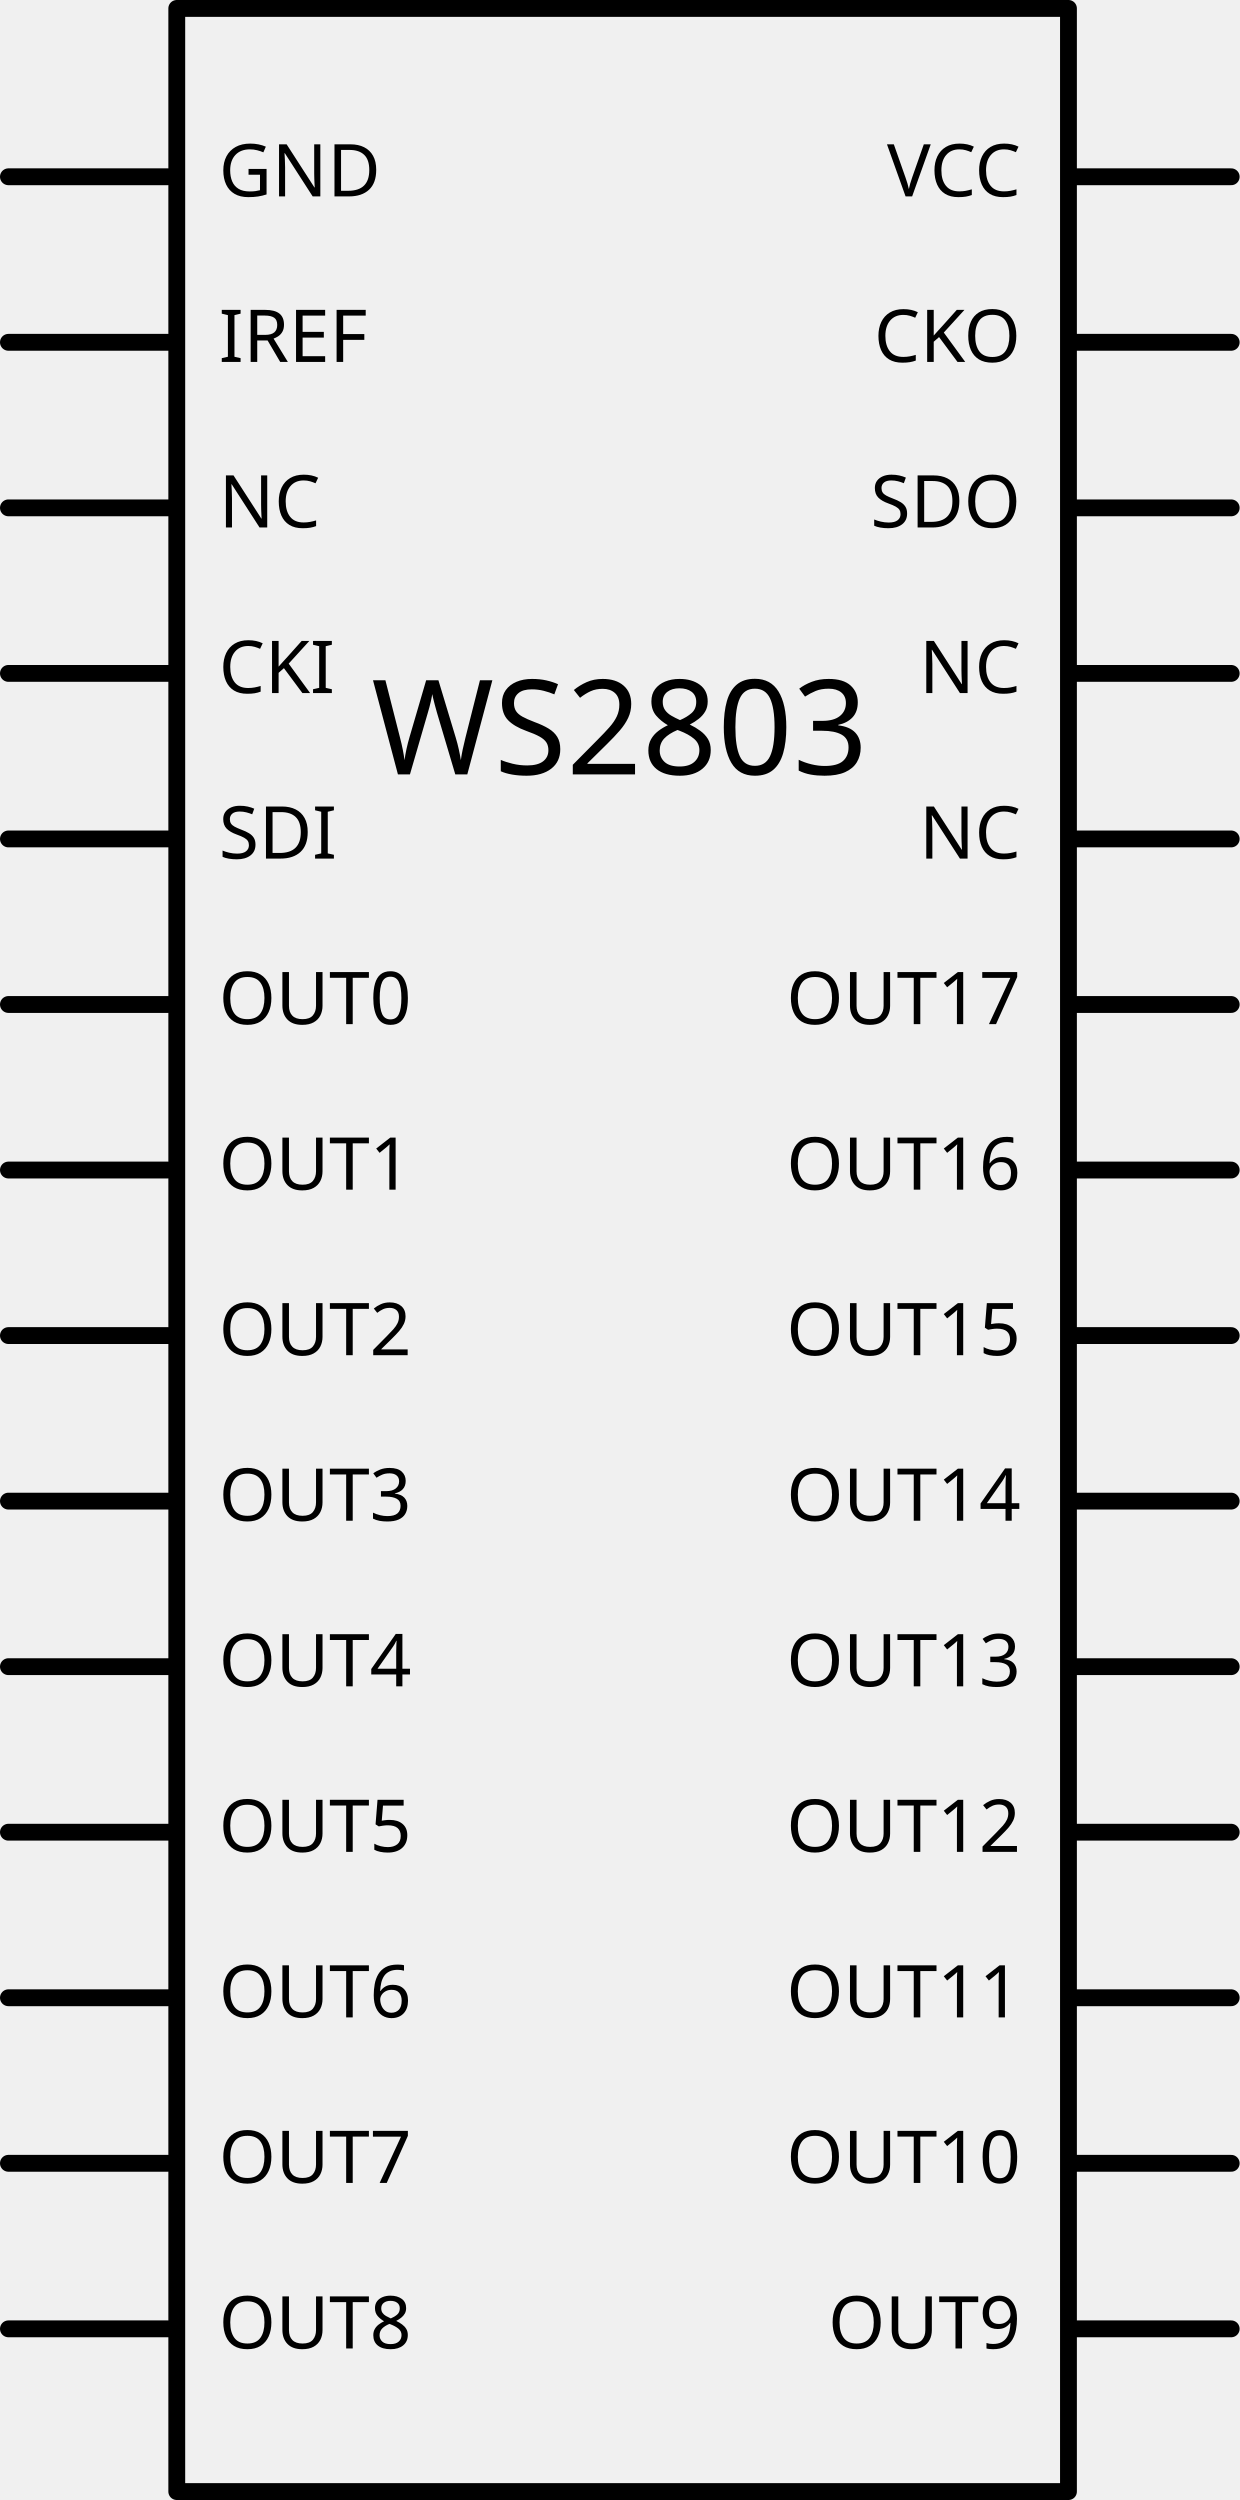
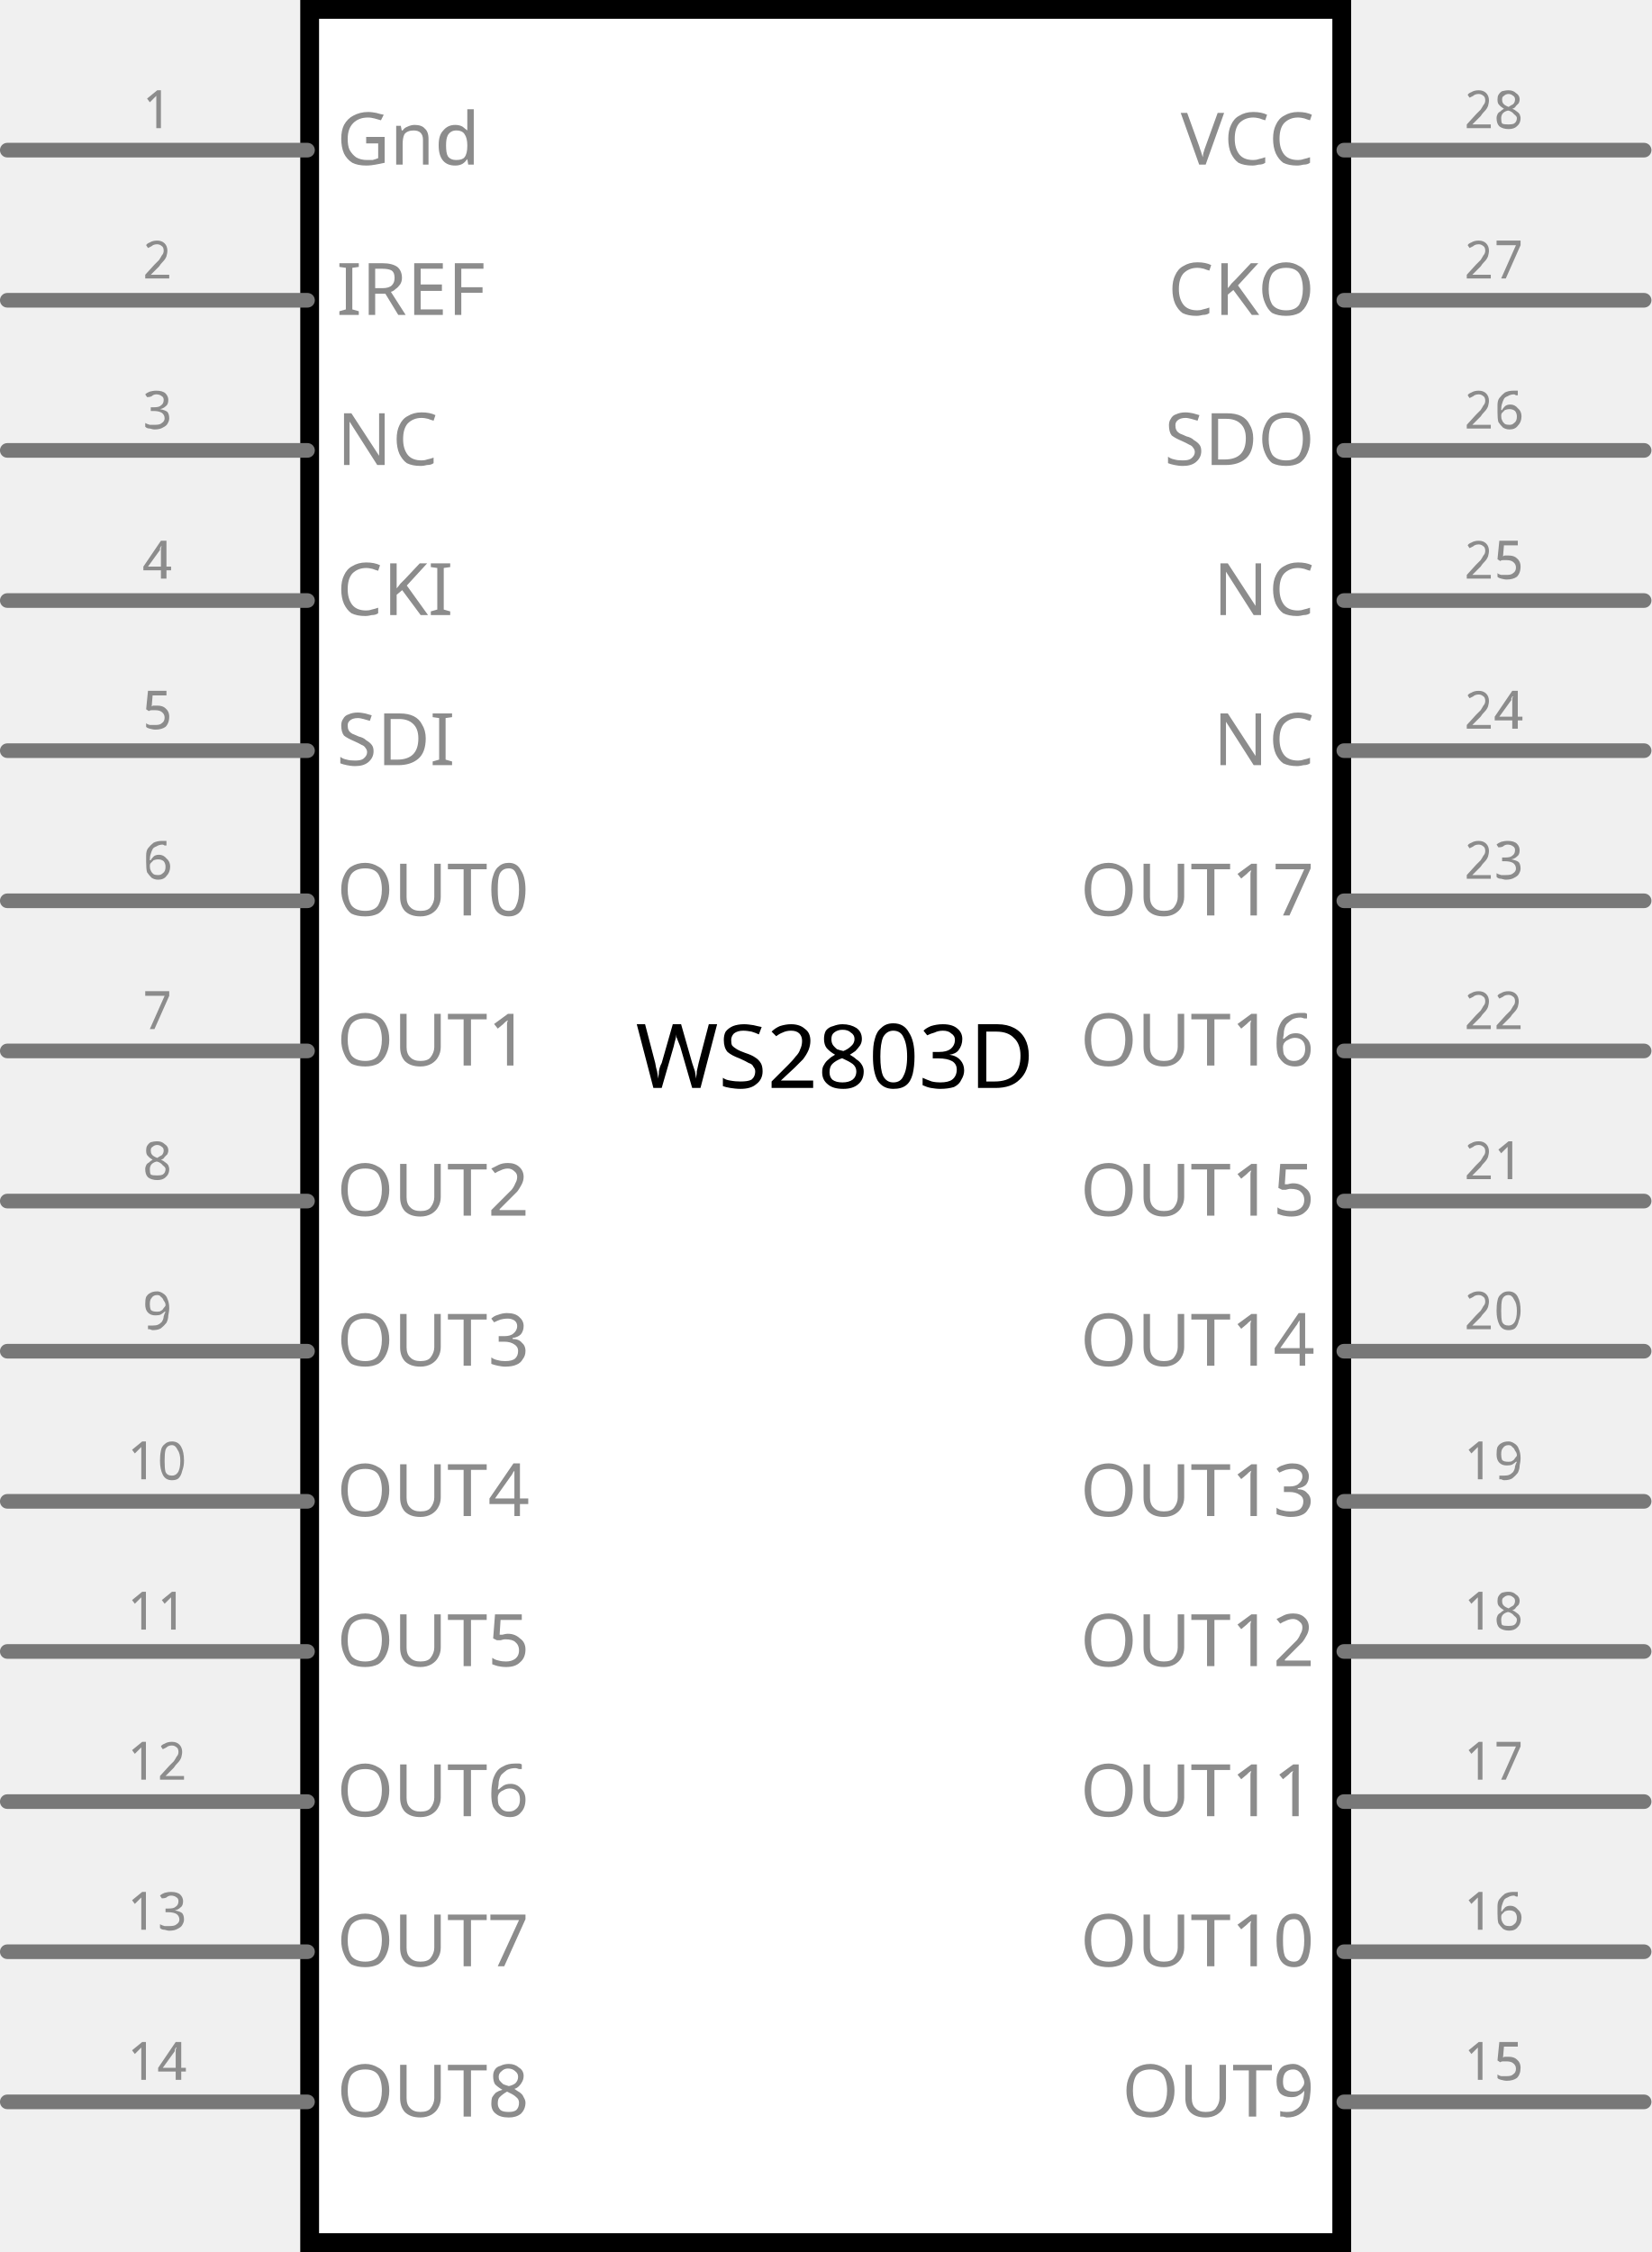
- <svg xmlns="http://www.w3.org/2000/svg" width="2.209in" x="0in" version="1.2" y="0in" height="4.455in" viewBox="0 0 2209 4455" baseProfile="tiny" id="0">
+ <svg xmlns="http://www.w3.org/2000/svg" version="1.2" baseProfile="tiny" x="0in" y="0in" width="1.1in" height="1.5in" viewBox="0 0 27.94 38.1">
  <g id="schematic">
-     <rect width="1589" x="315" y="15" fill="none" height="4425" stroke="#000000" stroke-linejoin="round" stroke-linecap="round" id="0.1.0" stroke-width="30" />
-     <text x="1104.5" y="1380" font-family="DroidSans" fill="#000000" text-anchor="middle" stroke="none" id="label" font-size="235">WS2803</text>
-     <line fill="none" stroke="#000000" stroke-linejoin="round" stroke-linecap="round" id="0.1.2" y1="315" stroke-width="30" x1="15" y2="315" x2="300" />
-     <rect width="300" x="0" y="300" fill="none" height="30" stroke="none" id="connector0pin" stroke-width="0" />
-     <rect width="30" x="0" y="300" fill="none" height="30" stroke="none" id="connector0terminal" stroke-width="0" />
-     <text x="390" y="350" font-family="DroidSans" fill="#000000" text-anchor="start" stroke="none" id="label0" font-size="130">GND</text>
-     <line fill="none" stroke="#000000" stroke-linejoin="round" stroke-linecap="round" id="0.1.6" y1="315" stroke-width="30" x1="1909" y2="315" x2="2194" />
-     <rect width="300" x="1909" y="300" fill="none" height="30" stroke="none" id="connector27pin" stroke-width="0" />
-     <rect width="30" x="2179" y="300" fill="none" height="30" stroke="none" id="connector27terminal" stroke-width="0" />
-     <text x="1819" y="350" font-family="DroidSans" fill="#000000" text-anchor="end" stroke="none" id="label27" font-size="130">VCC</text>
-     <line fill="none" stroke="#000000" stroke-linejoin="round" stroke-linecap="round" id="0.1.10" y1="610" stroke-width="30" x1="15" y2="610" x2="300" />
-     <rect width="300" x="0" y="595" fill="none" height="30" stroke="none" id="connector1pin" stroke-width="0" />
-     <rect width="30" x="0" y="595" fill="none" height="30" stroke="none" id="connector1terminal" stroke-width="0" />
-     <text x="390" y="645" font-family="DroidSans" fill="#000000" text-anchor="start" stroke="none" id="label1" font-size="130">IREF</text>
-     <line fill="none" stroke="#000000" stroke-linejoin="round" stroke-linecap="round" id="0.1.14" y1="610" stroke-width="30" x1="1909" y2="610" x2="2194" />
-     <rect width="300" x="1909" y="595" fill="none" height="30" stroke="none" id="connector26pin" stroke-width="0" />
-     <rect width="30" x="2179" y="595" fill="none" height="30" stroke="none" id="connector26terminal" stroke-width="0" />
-     <text x="1819" y="645" font-family="DroidSans" fill="#000000" text-anchor="end" stroke="none" id="label26" font-size="130">CKO</text>
-     <line fill="none" stroke="#000000" stroke-linejoin="round" stroke-linecap="round" id="0.1.18" y1="905" stroke-width="30" x1="15" y2="905" x2="300" />
-     <rect width="300" x="0" y="890" fill="none" height="30" stroke="none" id="connector2pin" stroke-width="0" />
-     <rect width="30" x="0" y="890" fill="none" height="30" stroke="none" id="connector2terminal" stroke-width="0" />
-     <text x="390" y="940" font-family="DroidSans" fill="#000000" text-anchor="start" stroke="none" id="label2" font-size="130">NC</text>
-     <line fill="none" stroke="#000000" stroke-linejoin="round" stroke-linecap="round" id="0.1.22" y1="905" stroke-width="30" x1="1909" y2="905" x2="2194" />
-     <rect width="300" x="1909" y="890" fill="none" height="30" stroke="none" id="connector25pin" stroke-width="0" />
-     <rect width="30" x="2179" y="890" fill="none" height="30" stroke="none" id="connector25terminal" stroke-width="0" />
-     <text x="1819" y="940" font-family="DroidSans" fill="#000000" text-anchor="end" stroke="none" id="label25" font-size="130">SDO</text>
-     <line fill="none" stroke="#000000" stroke-linejoin="round" stroke-linecap="round" id="0.1.26" y1="1200" stroke-width="30" x1="15" y2="1200" x2="300" />
-     <rect width="300" x="0" y="1185" fill="none" height="30" stroke="none" id="connector3pin" stroke-width="0" />
-     <rect width="30" x="0" y="1185" fill="none" height="30" stroke="none" id="connector3terminal" stroke-width="0" />
-     <text x="390" y="1235" font-family="DroidSans" fill="#000000" text-anchor="start" stroke="none" id="label3" font-size="130">CKI</text>
-     <line fill="none" stroke="#000000" stroke-linejoin="round" stroke-linecap="round" id="0.1.30" y1="1200" stroke-width="30" x1="1909" y2="1200" x2="2194" />
-     <rect width="300" x="1909" y="1185" fill="none" height="30" stroke="none" id="connector24pin" stroke-width="0" />
-     <rect width="30" x="2179" y="1185" fill="none" height="30" stroke="none" id="connector24terminal" stroke-width="0" />
-     <text x="1819" y="1235" font-family="DroidSans" fill="#000000" text-anchor="end" stroke="none" id="label24" font-size="130">NC</text>
-     <line fill="none" stroke="#000000" stroke-linejoin="round" stroke-linecap="round" id="0.1.34" y1="1495" stroke-width="30" x1="15" y2="1495" x2="300" />
-     <rect width="300" x="0" y="1480" fill="none" height="30" stroke="none" id="connector4pin" stroke-width="0" />
-     <rect width="30" x="0" y="1480" fill="none" height="30" stroke="none" id="connector4terminal" stroke-width="0" />
-     <text x="390" y="1530" font-family="DroidSans" fill="#000000" text-anchor="start" stroke="none" id="label4" font-size="130">SDI</text>
-     <line fill="none" stroke="#000000" stroke-linejoin="round" stroke-linecap="round" id="0.1.38" y1="1495" stroke-width="30" x1="1909" y2="1495" x2="2194" />
-     <rect width="300" x="1909" y="1480" fill="none" height="30" stroke="none" id="connector23pin" stroke-width="0" />
-     <rect width="30" x="2179" y="1480" fill="none" height="30" stroke="none" id="connector23terminal" stroke-width="0" />
-     <text x="1819" y="1530" font-family="DroidSans" fill="#000000" text-anchor="end" stroke="none" id="label23" font-size="130">NC</text>
-     <line fill="none" stroke="#000000" stroke-linejoin="round" stroke-linecap="round" id="0.1.42" y1="1790" stroke-width="30" x1="15" y2="1790" x2="300" />
-     <rect width="300" x="0" y="1775" fill="none" height="30" stroke="none" id="connector5pin" stroke-width="0" />
-     <rect width="30" x="0" y="1775" fill="none" height="30" stroke="none" id="connector5terminal" stroke-width="0" />
-     <text x="390" y="1825" font-family="DroidSans" fill="#000000" text-anchor="start" stroke="none" id="label5" font-size="130">OUT0</text>
-     <line fill="none" stroke="#000000" stroke-linejoin="round" stroke-linecap="round" id="0.1.46" y1="1790" stroke-width="30" x1="1909" y2="1790" x2="2194" />
-     <rect width="300" x="1909" y="1775" fill="none" height="30" stroke="none" id="connector22pin" stroke-width="0" />
-     <rect width="30" x="2179" y="1775" fill="none" height="30" stroke="none" id="connector22terminal" stroke-width="0" />
-     <text x="1819" y="1825" font-family="DroidSans" fill="#000000" text-anchor="end" stroke="none" id="label22" font-size="130">OUT17</text>
-     <line fill="none" stroke="#000000" stroke-linejoin="round" stroke-linecap="round" id="0.1.50" y1="2085" stroke-width="30" x1="15" y2="2085" x2="300" />
-     <rect width="300" x="0" y="2070" fill="none" height="30" stroke="none" id="connector6pin" stroke-width="0" />
-     <rect width="30" x="0" y="2070" fill="none" height="30" stroke="none" id="connector6terminal" stroke-width="0" />
-     <text x="390" y="2120" font-family="DroidSans" fill="#000000" text-anchor="start" stroke="none" id="label6" font-size="130">OUT1</text>
-     <line fill="none" stroke="#000000" stroke-linejoin="round" stroke-linecap="round" id="0.1.54" y1="2085" stroke-width="30" x1="1909" y2="2085" x2="2194" />
-     <rect width="300" x="1909" y="2070" fill="none" height="30" stroke="none" id="connector21pin" stroke-width="0" />
-     <rect width="30" x="2179" y="2070" fill="none" height="30" stroke="none" id="connector21terminal" stroke-width="0" />
-     <text x="1819" y="2120" font-family="DroidSans" fill="#000000" text-anchor="end" stroke="none" id="label21" font-size="130">OUT16</text>
-     <line fill="none" stroke="#000000" stroke-linejoin="round" stroke-linecap="round" id="0.1.58" y1="2380" stroke-width="30" x1="15" y2="2380" x2="300" />
-     <rect width="300" x="0" y="2365" fill="none" height="30" stroke="none" id="connector7pin" stroke-width="0" />
-     <rect width="30" x="0" y="2365" fill="none" height="30" stroke="none" id="connector7terminal" stroke-width="0" />
-     <text x="390" y="2415" font-family="DroidSans" fill="#000000" text-anchor="start" stroke="none" id="label7" font-size="130">OUT2</text>
-     <line fill="none" stroke="#000000" stroke-linejoin="round" stroke-linecap="round" id="0.1.62" y1="2380" stroke-width="30" x1="1909" y2="2380" x2="2194" />
-     <rect width="300" x="1909" y="2365" fill="none" height="30" stroke="none" id="connector20pin" stroke-width="0" />
-     <rect width="30" x="2179" y="2365" fill="none" height="30" stroke="none" id="connector20terminal" stroke-width="0" />
-     <text x="1819" y="2415" font-family="DroidSans" fill="#000000" text-anchor="end" stroke="none" id="label20" font-size="130">OUT15</text>
-     <line fill="none" stroke="#000000" stroke-linejoin="round" stroke-linecap="round" id="0.1.66" y1="2675" stroke-width="30" x1="15" y2="2675" x2="300" />
-     <rect width="300" x="0" y="2660" fill="none" height="30" stroke="none" id="connector8pin" stroke-width="0" />
-     <rect width="30" x="0" y="2660" fill="none" height="30" stroke="none" id="connector8terminal" stroke-width="0" />
-     <text x="390" y="2710" font-family="DroidSans" fill="#000000" text-anchor="start" stroke="none" id="label8" font-size="130">OUT3</text>
-     <line fill="none" stroke="#000000" stroke-linejoin="round" stroke-linecap="round" id="0.1.70" y1="2675" stroke-width="30" x1="1909" y2="2675" x2="2194" />
-     <rect width="300" x="1909" y="2660" fill="none" height="30" stroke="none" id="connector19pin" stroke-width="0" />
-     <rect width="30" x="2179" y="2660" fill="none" height="30" stroke="none" id="connector19terminal" stroke-width="0" />
-     <text x="1819" y="2710" font-family="DroidSans" fill="#000000" text-anchor="end" stroke="none" id="label19" font-size="130">OUT14</text>
-     <line fill="none" stroke="#000000" stroke-linejoin="round" stroke-linecap="round" id="0.1.74" y1="2970" stroke-width="30" x1="15" y2="2970" x2="300" />
-     <rect width="300" x="0" y="2955" fill="none" height="30" stroke="none" id="connector9pin" stroke-width="0" />
-     <rect width="30" x="0" y="2955" fill="none" height="30" stroke="none" id="connector9terminal" stroke-width="0" />
-     <text x="390" y="3005" font-family="DroidSans" fill="#000000" text-anchor="start" stroke="none" id="label9" font-size="130">OUT4</text>
-     <line fill="none" stroke="#000000" stroke-linejoin="round" stroke-linecap="round" id="0.1.78" y1="2970" stroke-width="30" x1="1909" y2="2970" x2="2194" />
-     <rect width="300" x="1909" y="2955" fill="none" height="30" stroke="none" id="connector18pin" stroke-width="0" />
-     <rect width="30" x="2179" y="2955" fill="none" height="30" stroke="none" id="connector18terminal" stroke-width="0" />
-     <text x="1819" y="3005" font-family="DroidSans" fill="#000000" text-anchor="end" stroke="none" id="label18" font-size="130">OUT13</text>
-     <line fill="none" stroke="#000000" stroke-linejoin="round" stroke-linecap="round" id="0.1.82" y1="3265" stroke-width="30" x1="15" y2="3265" x2="300" />
-     <rect width="300" x="0" y="3250" fill="none" height="30" stroke="none" id="connector10pin" stroke-width="0" />
-     <rect width="30" x="0" y="3250" fill="none" height="30" stroke="none" id="connector10terminal" stroke-width="0" />
-     <text x="390" y="3300" font-family="DroidSans" fill="#000000" text-anchor="start" stroke="none" id="label10" font-size="130">OUT5</text>
-     <line fill="none" stroke="#000000" stroke-linejoin="round" stroke-linecap="round" id="0.1.86" y1="3265" stroke-width="30" x1="1909" y2="3265" x2="2194" />
-     <rect width="300" x="1909" y="3250" fill="none" height="30" stroke="none" id="connector17pin" stroke-width="0" />
-     <rect width="30" x="2179" y="3250" fill="none" height="30" stroke="none" id="connector17terminal" stroke-width="0" />
-     <text x="1819" y="3300" font-family="DroidSans" fill="#000000" text-anchor="end" stroke="none" id="label17" font-size="130">OUT12</text>
-     <line fill="none" stroke="#000000" stroke-linejoin="round" stroke-linecap="round" id="0.1.90" y1="3560" stroke-width="30" x1="15" y2="3560" x2="300" />
-     <rect width="300" x="0" y="3545" fill="none" height="30" stroke="none" id="connector11pin" stroke-width="0" />
-     <rect width="30" x="0" y="3545" fill="none" height="30" stroke="none" id="connector11terminal" stroke-width="0" />
-     <text x="390" y="3595" font-family="DroidSans" fill="#000000" text-anchor="start" stroke="none" id="label11" font-size="130">OUT6</text>
-     <line fill="none" stroke="#000000" stroke-linejoin="round" stroke-linecap="round" id="0.1.94" y1="3560" stroke-width="30" x1="1909" y2="3560" x2="2194" />
-     <rect width="300" x="1909" y="3545" fill="none" height="30" stroke="none" id="connector16pin" stroke-width="0" />
-     <rect width="30" x="2179" y="3545" fill="none" height="30" stroke="none" id="connector16terminal" stroke-width="0" />
-     <text x="1819" y="3595" font-family="DroidSans" fill="#000000" text-anchor="end" stroke="none" id="label16" font-size="130">OUT11</text>
-     <line fill="none" stroke="#000000" stroke-linejoin="round" stroke-linecap="round" id="0.1.98" y1="3855" stroke-width="30" x1="15" y2="3855" x2="300" />
-     <rect width="300" x="0" y="3840" fill="none" height="30" stroke="none" id="connector12pin" stroke-width="0" />
-     <rect width="30" x="0" y="3840" fill="none" height="30" stroke="none" id="connector12terminal" stroke-width="0" />
-     <text x="390" y="3890" font-family="DroidSans" fill="#000000" text-anchor="start" stroke="none" id="label12" font-size="130">OUT7</text>
-     <line fill="none" stroke="#000000" stroke-linejoin="round" stroke-linecap="round" id="0.1.102" y1="3855" stroke-width="30" x1="1909" y2="3855" x2="2194" />
-     <rect width="300" x="1909" y="3840" fill="none" height="30" stroke="none" id="connector15pin" stroke-width="0" />
-     <rect width="30" x="2179" y="3840" fill="none" height="30" stroke="none" id="connector15terminal" stroke-width="0" />
-     <text x="1819" y="3890" font-family="DroidSans" fill="#000000" text-anchor="end" stroke="none" id="label15" font-size="130">OUT10</text>
-     <line fill="none" stroke="#000000" stroke-linejoin="round" stroke-linecap="round" id="0.1.106" y1="4150" stroke-width="30" x1="15" y2="4150" x2="300" />
-     <rect width="300" x="0" y="4135" fill="none" height="30" stroke="none" id="connector13pin" stroke-width="0" />
-     <rect width="30" x="0" y="4135" fill="none" height="30" stroke="none" id="connector13terminal" stroke-width="0" />
-     <text x="390" y="4185" font-family="DroidSans" fill="#000000" text-anchor="start" stroke="none" id="label13" font-size="130">OUT8</text>
-     <line fill="none" stroke="#000000" stroke-linejoin="round" stroke-linecap="round" id="0.1.110" y1="4150" stroke-width="30" x1="1909" y2="4150" x2="2194" />
-     <rect width="300" x="1909" y="4135" fill="none" height="30" stroke="none" id="connector14pin" stroke-width="0" />
-     <rect width="30" x="2179" y="4135" fill="none" height="30" stroke="none" id="connector14terminal" stroke-width="0" />
-     <text x="1819" y="4185" font-family="DroidSans" fill="#000000" text-anchor="end" stroke="none" id="label14" font-size="130">OUT9</text>
+     <rect class="interior rect" x="5.239" y="0.159" width="17.462" height="37.782" fill="#FFFFFF" stroke="#000000" stroke-width="0.318" stroke-linecap="round" />
+     <line class="pin" x1="22.736" y1="2.54" x2="27.817" y2="2.54" fill="none" stroke="#787878" stroke-width="0.247" stroke-linecap="round" id="connector27pin" />
+     <text class="text" font-family="'Droid Sans'" stroke="none" stroke-width="0" fill="#8c8c8c" font-size="0.882" x="25.276" y="2.17" text-anchor="middle">28</text>
+     <text class="text" font-family="'Droid Sans'" stroke="none" stroke-width="0" fill="#8c8c8c" font-size="1.235" x="22.243" y="2.787" text-anchor="end">VCC</text>
+     <rect class="terminal" x="27.817" y="2.417" width="0.247" height="0.247" fill="none" stroke="none" stroke-width="0" id="connector27terminal" />
+     <line class="pin" x1="22.736" y1="5.08" x2="27.817" y2="5.08" fill="none" stroke="#787878" stroke-width="0.247" stroke-linecap="round" id="connector26pin" />
+     <text class="text" font-family="'Droid Sans'" stroke="none" stroke-width="0" fill="#8c8c8c" font-size="0.882" x="25.276" y="4.71" text-anchor="middle">27</text>
+     <text class="text" font-family="'Droid Sans'" stroke="none" stroke-width="0" fill="#8c8c8c" font-size="1.235" x="22.243" y="5.327" text-anchor="end">CKO</text>
+     <rect class="terminal" x="27.817" y="4.957" width="0.247" height="0.247" fill="none" stroke="none" stroke-width="0" id="connector26terminal" />
+     <line class="pin" x1="22.736" y1="7.62" x2="27.817" y2="7.62" fill="none" stroke="#787878" stroke-width="0.247" stroke-linecap="round" id="connector25pin" />
+     <text class="text" font-family="'Droid Sans'" stroke="none" stroke-width="0" fill="#8c8c8c" font-size="0.882" x="25.276" y="7.25" text-anchor="middle">26</text>
+     <text class="text" font-family="'Droid Sans'" stroke="none" stroke-width="0" fill="#8c8c8c" font-size="1.235" x="22.243" y="7.867" text-anchor="end">SDO</text>
+     <rect class="terminal" x="27.817" y="7.497" width="0.247" height="0.247" fill="none" stroke="none" stroke-width="0" id="connector25terminal" />
+     <line class="pin" x1="22.736" y1="10.16" x2="27.817" y2="10.16" fill="none" stroke="#787878" stroke-width="0.247" stroke-linecap="round" id="connector24pin" />
+     <text class="text" font-family="'Droid Sans'" stroke="none" stroke-width="0" fill="#8c8c8c" font-size="0.882" x="25.276" y="9.79" text-anchor="middle">25</text>
+     <text class="text" font-family="'Droid Sans'" stroke="none" stroke-width="0" fill="#8c8c8c" font-size="1.235" x="22.243" y="10.407" text-anchor="end">NC</text>
+     <rect class="terminal" x="27.817" y="10.037" width="0.247" height="0.247" fill="none" stroke="none" stroke-width="0" id="connector24terminal" />
+     <line class="pin" x1="22.736" y1="12.7" x2="27.817" y2="12.7" fill="none" stroke="#787878" stroke-width="0.247" stroke-linecap="round" id="connector23pin" />
+     <text class="text" font-family="'Droid Sans'" stroke="none" stroke-width="0" fill="#8c8c8c" font-size="0.882" x="25.276" y="12.33" text-anchor="middle">24</text>
+     <text class="text" font-family="'Droid Sans'" stroke="none" stroke-width="0" fill="#8c8c8c" font-size="1.235" x="22.243" y="12.947" text-anchor="end">NC</text>
+     <rect class="terminal" x="27.817" y="12.576" width="0.247" height="0.247" fill="none" stroke="none" stroke-width="0" id="connector23terminal" />
+     <line class="pin" x1="22.736" y1="15.24" x2="27.817" y2="15.24" fill="none" stroke="#787878" stroke-width="0.247" stroke-linecap="round" id="connector22pin" />
+     <text class="text" font-family="'Droid Sans'" stroke="none" stroke-width="0" fill="#8c8c8c" font-size="0.882" x="25.276" y="14.87" text-anchor="middle">23</text>
+     <text class="text" font-family="'Droid Sans'" stroke="none" stroke-width="0" fill="#8c8c8c" font-size="1.235" x="22.243" y="15.487" text-anchor="end">OUT17</text>
+     <rect class="terminal" x="27.817" y="15.117" width="0.247" height="0.247" fill="none" stroke="none" stroke-width="0" id="connector22terminal" />
+     <line class="pin" x1="22.736" y1="17.78" x2="27.817" y2="17.78" fill="none" stroke="#787878" stroke-width="0.247" stroke-linecap="round" id="connector21pin" />
+     <text class="text" font-family="'Droid Sans'" stroke="none" stroke-width="0" fill="#8c8c8c" font-size="0.882" x="25.276" y="17.41" text-anchor="middle">22</text>
+     <text class="text" font-family="'Droid Sans'" stroke="none" stroke-width="0" fill="#8c8c8c" font-size="1.235" x="22.243" y="18.027" text-anchor="end">OUT16</text>
+     <rect class="terminal" x="27.817" y="17.657" width="0.247" height="0.247" fill="none" stroke="none" stroke-width="0" id="connector21terminal" />
+     <line class="pin" x1="22.736" y1="20.32" x2="27.817" y2="20.32" fill="none" stroke="#787878" stroke-width="0.247" stroke-linecap="round" id="connector20pin" />
+     <text class="text" font-family="'Droid Sans'" stroke="none" stroke-width="0" fill="#8c8c8c" font-size="0.882" x="25.276" y="19.95" text-anchor="middle">21</text>
+     <text class="text" font-family="'Droid Sans'" stroke="none" stroke-width="0" fill="#8c8c8c" font-size="1.235" x="22.243" y="20.567" text-anchor="end">OUT15</text>
+     <rect class="terminal" x="27.817" y="20.197" width="0.247" height="0.247" fill="none" stroke="none" stroke-width="0" id="connector20terminal" />
+     <line class="pin" x1="22.736" y1="22.86" x2="27.817" y2="22.86" fill="none" stroke="#787878" stroke-width="0.247" stroke-linecap="round" id="connector19pin" />
+     <text class="text" font-family="'Droid Sans'" stroke="none" stroke-width="0" fill="#8c8c8c" font-size="0.882" x="25.276" y="22.49" text-anchor="middle">20</text>
+     <text class="text" font-family="'Droid Sans'" stroke="none" stroke-width="0" fill="#8c8c8c" font-size="1.235" x="22.243" y="23.107" text-anchor="end">OUT14</text>
+     <rect class="terminal" x="27.817" y="22.736" width="0.247" height="0.247" fill="none" stroke="none" stroke-width="0" id="connector19terminal" />
+     <line class="pin" x1="22.736" y1="25.4" x2="27.817" y2="25.4" fill="none" stroke="#787878" stroke-width="0.247" stroke-linecap="round" id="connector18pin" />
+     <text class="text" font-family="'Droid Sans'" stroke="none" stroke-width="0" fill="#8c8c8c" font-size="0.882" x="25.276" y="25.03" text-anchor="middle">19</text>
+     <text class="text" font-family="'Droid Sans'" stroke="none" stroke-width="0" fill="#8c8c8c" font-size="1.235" x="22.243" y="25.647" text-anchor="end">OUT13</text>
+     <rect class="terminal" x="27.817" y="25.276" width="0.247" height="0.247" fill="none" stroke="none" stroke-width="0" id="connector18terminal" />
+     <line class="pin" x1="22.736" y1="27.94" x2="27.817" y2="27.94" fill="none" stroke="#787878" stroke-width="0.247" stroke-linecap="round" id="connector17pin" />
+     <text class="text" font-family="'Droid Sans'" stroke="none" stroke-width="0" fill="#8c8c8c" font-size="0.882" x="25.276" y="27.57" text-anchor="middle">18</text>
+     <text class="text" font-family="'Droid Sans'" stroke="none" stroke-width="0" fill="#8c8c8c" font-size="1.235" x="22.243" y="28.187" text-anchor="end">OUT12</text>
+     <rect class="terminal" x="27.817" y="27.817" width="0.247" height="0.247" fill="none" stroke="none" stroke-width="0" id="connector17terminal" />
+     <line class="pin" x1="22.736" y1="30.48" x2="27.817" y2="30.48" fill="none" stroke="#787878" stroke-width="0.247" stroke-linecap="round" id="connector16pin" />
+     <text class="text" font-family="'Droid Sans'" stroke="none" stroke-width="0" fill="#8c8c8c" font-size="0.882" x="25.276" y="30.11" text-anchor="middle">17</text>
+     <text class="text" font-family="'Droid Sans'" stroke="none" stroke-width="0" fill="#8c8c8c" font-size="1.235" x="22.243" y="30.727" text-anchor="end">OUT11</text>
+     <rect class="terminal" x="27.817" y="30.357" width="0.247" height="0.247" fill="none" stroke="none" stroke-width="0" id="connector16terminal" />
+     <line class="pin" x1="22.736" y1="33.02" x2="27.817" y2="33.02" fill="none" stroke="#787878" stroke-width="0.247" stroke-linecap="round" id="connector15pin" />
+     <text class="text" font-family="'Droid Sans'" stroke="none" stroke-width="0" fill="#8c8c8c" font-size="0.882" x="25.276" y="32.65" text-anchor="middle">16</text>
+     <text class="text" font-family="'Droid Sans'" stroke="none" stroke-width="0" fill="#8c8c8c" font-size="1.235" x="22.243" y="33.267" text-anchor="end">OUT10</text>
+     <rect class="terminal" x="27.817" y="32.897" width="0.247" height="0.247" fill="none" stroke="none" stroke-width="0" id="connector15terminal" />
+     <line class="pin" x1="22.736" y1="35.56" x2="27.817" y2="35.56" fill="none" stroke="#787878" stroke-width="0.247" stroke-linecap="round" id="connector14pin" />
+     <text class="text" font-family="'Droid Sans'" stroke="none" stroke-width="0" fill="#8c8c8c" font-size="0.882" x="25.276" y="35.19" text-anchor="middle">15</text>
+     <text class="text" font-family="'Droid Sans'" stroke="none" stroke-width="0" fill="#8c8c8c" font-size="1.235" x="22.243" y="35.807" text-anchor="end">OUT9</text>
+     <rect class="terminal" x="27.817" y="35.437" width="0.247" height="0.247" fill="none" stroke="none" stroke-width="0" id="connector14terminal" />
+     <line class="pin" x1="0.123" y1="2.54" x2="5.203" y2="2.54" fill="none" stroke="#787878" stroke-width="0.247" stroke-linecap="round" id="connector0pin" />
+     <text class="text" font-family="'Droid Sans'" stroke="none" stroke-width="0" fill="#8c8c8c" font-size="0.882" x="2.663" y="2.17" text-anchor="middle">1</text>
+     <text class="text" font-family="'Droid Sans'" stroke="none" stroke-width="0" fill="#8c8c8c" font-size="1.235" x="5.697" y="2.787" text-anchor="start">Gnd</text>
+     <rect class="terminal" x="-0.123" y="2.417" width="0.247" height="0.247" fill="none" stroke="none" stroke-width="0" id="connector0terminal" />
+     <line class="pin" x1="0.123" y1="5.08" x2="5.203" y2="5.08" fill="none" stroke="#787878" stroke-width="0.247" stroke-linecap="round" id="connector1pin" />
+     <text class="text" font-family="'Droid Sans'" stroke="none" stroke-width="0" fill="#8c8c8c" font-size="0.882" x="2.663" y="4.71" text-anchor="middle">2</text>
+     <text class="text" font-family="'Droid Sans'" stroke="none" stroke-width="0" fill="#8c8c8c" font-size="1.235" x="5.697" y="5.327" text-anchor="start">IREF</text>
+     <rect class="terminal" x="-0.123" y="4.957" width="0.247" height="0.247" fill="none" stroke="none" stroke-width="0" id="connector1terminal" />
+     <line class="pin" x1="0.123" y1="7.62" x2="5.203" y2="7.62" fill="none" stroke="#787878" stroke-width="0.247" stroke-linecap="round" id="connector2pin" />
+     <text class="text" font-family="'Droid Sans'" stroke="none" stroke-width="0" fill="#8c8c8c" font-size="0.882" x="2.663" y="7.25" text-anchor="middle">3</text>
+     <text class="text" font-family="'Droid Sans'" stroke="none" stroke-width="0" fill="#8c8c8c" font-size="1.235" x="5.697" y="7.867" text-anchor="start">NC</text>
+     <rect class="terminal" x="-0.123" y="7.497" width="0.247" height="0.247" fill="none" stroke="none" stroke-width="0" id="connector2terminal" />
+     <line class="pin" x1="0.123" y1="10.16" x2="5.203" y2="10.16" fill="none" stroke="#787878" stroke-width="0.247" stroke-linecap="round" id="connector3pin" />
+     <text class="text" font-family="'Droid Sans'" stroke="none" stroke-width="0" fill="#8c8c8c" font-size="0.882" x="2.663" y="9.79" text-anchor="middle">4</text>
+     <text class="text" font-family="'Droid Sans'" stroke="none" stroke-width="0" fill="#8c8c8c" font-size="1.235" x="5.697" y="10.407" text-anchor="start">CKI</text>
+     <rect class="terminal" x="-0.123" y="10.037" width="0.247" height="0.247" fill="none" stroke="none" stroke-width="0" id="connector3terminal" />
+     <line class="pin" x1="0.123" y1="12.7" x2="5.203" y2="12.7" fill="none" stroke="#787878" stroke-width="0.247" stroke-linecap="round" id="connector4pin" />
+     <text class="text" font-family="'Droid Sans'" stroke="none" stroke-width="0" fill="#8c8c8c" font-size="0.882" x="2.663" y="12.33" text-anchor="middle">5</text>
+     <text class="text" font-family="'Droid Sans'" stroke="none" stroke-width="0" fill="#8c8c8c" font-size="1.235" x="5.697" y="12.947" text-anchor="start">SDI</text>
+     <rect class="terminal" x="-0.123" y="12.576" width="0.247" height="0.247" fill="none" stroke="none" stroke-width="0" id="connector4terminal" />
+     <line class="pin" x1="0.123" y1="15.24" x2="5.203" y2="15.24" fill="none" stroke="#787878" stroke-width="0.247" stroke-linecap="round" id="connector5pin" />
+     <text class="text" font-family="'Droid Sans'" stroke="none" stroke-width="0" fill="#8c8c8c" font-size="0.882" x="2.663" y="14.87" text-anchor="middle">6</text>
+     <text class="text" font-family="'Droid Sans'" stroke="none" stroke-width="0" fill="#8c8c8c" font-size="1.235" x="5.697" y="15.487" text-anchor="start">OUT0</text>
+     <rect class="terminal" x="-0.123" y="15.117" width="0.247" height="0.247" fill="none" stroke="none" stroke-width="0" id="connector5terminal" />
+     <line class="pin" x1="0.123" y1="17.78" x2="5.203" y2="17.78" fill="none" stroke="#787878" stroke-width="0.247" stroke-linecap="round" id="connector6pin" />
+     <text class="text" font-family="'Droid Sans'" stroke="none" stroke-width="0" fill="#8c8c8c" font-size="0.882" x="2.663" y="17.41" text-anchor="middle">7</text>
+     <text class="text" font-family="'Droid Sans'" stroke="none" stroke-width="0" fill="#8c8c8c" font-size="1.235" x="5.697" y="18.027" text-anchor="start">OUT1</text>
+     <rect class="terminal" x="-0.123" y="17.657" width="0.247" height="0.247" fill="none" stroke="none" stroke-width="0" id="connector6terminal" />
+     <line class="pin" x1="0.123" y1="20.32" x2="5.203" y2="20.32" fill="none" stroke="#787878" stroke-width="0.247" stroke-linecap="round" id="connector7pin" />
+     <text class="text" font-family="'Droid Sans'" stroke="none" stroke-width="0" fill="#8c8c8c" font-size="0.882" x="2.663" y="19.95" text-anchor="middle">8</text>
+     <text class="text" font-family="'Droid Sans'" stroke="none" stroke-width="0" fill="#8c8c8c" font-size="1.235" x="5.697" y="20.567" text-anchor="start">OUT2</text>
+     <rect class="terminal" x="-0.123" y="20.197" width="0.247" height="0.247" fill="none" stroke="none" stroke-width="0" id="connector7terminal" />
+     <line class="pin" x1="0.123" y1="22.86" x2="5.203" y2="22.86" fill="none" stroke="#787878" stroke-width="0.247" stroke-linecap="round" id="connector8pin" />
+     <text class="text" font-family="'Droid Sans'" stroke="none" stroke-width="0" fill="#8c8c8c" font-size="0.882" x="2.663" y="22.49" text-anchor="middle">9</text>
+     <text class="text" font-family="'Droid Sans'" stroke="none" stroke-width="0" fill="#8c8c8c" font-size="1.235" x="5.697" y="23.107" text-anchor="start">OUT3</text>
+     <rect class="terminal" x="-0.123" y="22.736" width="0.247" height="0.247" fill="none" stroke="none" stroke-width="0" id="connector8terminal" />
+     <line class="pin" x1="0.123" y1="25.4" x2="5.203" y2="25.4" fill="none" stroke="#787878" stroke-width="0.247" stroke-linecap="round" id="connector9pin" />
+     <text class="text" font-family="'Droid Sans'" stroke="none" stroke-width="0" fill="#8c8c8c" font-size="0.882" x="2.663" y="25.03" text-anchor="middle">10</text>
+     <text class="text" font-family="'Droid Sans'" stroke="none" stroke-width="0" fill="#8c8c8c" font-size="1.235" x="5.697" y="25.647" text-anchor="start">OUT4</text>
+     <rect class="terminal" x="-0.123" y="25.276" width="0.247" height="0.247" fill="none" stroke="none" stroke-width="0" id="connector9terminal" />
+     <line class="pin" x1="0.123" y1="27.94" x2="5.203" y2="27.94" fill="none" stroke="#787878" stroke-width="0.247" stroke-linecap="round" id="connector10pin" />
+     <text class="text" font-family="'Droid Sans'" stroke="none" stroke-width="0" fill="#8c8c8c" font-size="0.882" x="2.663" y="27.57" text-anchor="middle">11</text>
+     <text class="text" font-family="'Droid Sans'" stroke="none" stroke-width="0" fill="#8c8c8c" font-size="1.235" x="5.697" y="28.187" text-anchor="start">OUT5</text>
+     <rect class="terminal" x="-0.123" y="27.817" width="0.247" height="0.247" fill="none" stroke="none" stroke-width="0" id="connector10terminal" />
+     <line class="pin" x1="0.123" y1="30.48" x2="5.203" y2="30.48" fill="none" stroke="#787878" stroke-width="0.247" stroke-linecap="round" id="connector11pin" />
+     <text class="text" font-family="'Droid Sans'" stroke="none" stroke-width="0" fill="#8c8c8c" font-size="0.882" x="2.663" y="30.11" text-anchor="middle">12</text>
+     <text class="text" font-family="'Droid Sans'" stroke="none" stroke-width="0" fill="#8c8c8c" font-size="1.235" x="5.697" y="30.727" text-anchor="start">OUT6</text>
+     <rect class="terminal" x="-0.123" y="30.357" width="0.247" height="0.247" fill="none" stroke="none" stroke-width="0" id="connector11terminal" />
+     <line class="pin" x1="0.123" y1="33.02" x2="5.203" y2="33.02" fill="none" stroke="#787878" stroke-width="0.247" stroke-linecap="round" id="connector12pin" />
+     <text class="text" font-family="'Droid Sans'" stroke="none" stroke-width="0" fill="#8c8c8c" font-size="0.882" x="2.663" y="32.65" text-anchor="middle">13</text>
+     <text class="text" font-family="'Droid Sans'" stroke="none" stroke-width="0" fill="#8c8c8c" font-size="1.235" x="5.697" y="33.267" text-anchor="start">OUT7</text>
+     <rect class="terminal" x="-0.123" y="32.897" width="0.247" height="0.247" fill="none" stroke="none" stroke-width="0" id="connector12terminal" />
+     <line class="pin" x1="0.123" y1="35.56" x2="5.203" y2="35.56" fill="none" stroke="#787878" stroke-width="0.247" stroke-linecap="round" id="connector13pin" />
+     <text class="text" font-family="'Droid Sans'" stroke="none" stroke-width="0" fill="#8c8c8c" font-size="0.882" x="2.663" y="35.19" text-anchor="middle">14</text>
+     <text class="text" font-family="'Droid Sans'" stroke="none" stroke-width="0" fill="#8c8c8c" font-size="1.235" x="5.697" y="35.807" text-anchor="start">OUT8</text>
+     <rect class="terminal" x="-0.123" y="35.437" width="0.247" height="0.247" fill="none" stroke="none" stroke-width="0" id="connector13terminal" />
+     <text class="text" id="label" font-family="'Droid Sans'" stroke="none" stroke-width="0" fill="#000000" font-size="1.499" x="14.129" y="18.409" text-anchor="middle">WS2803D</text>
  </g>
</svg>
